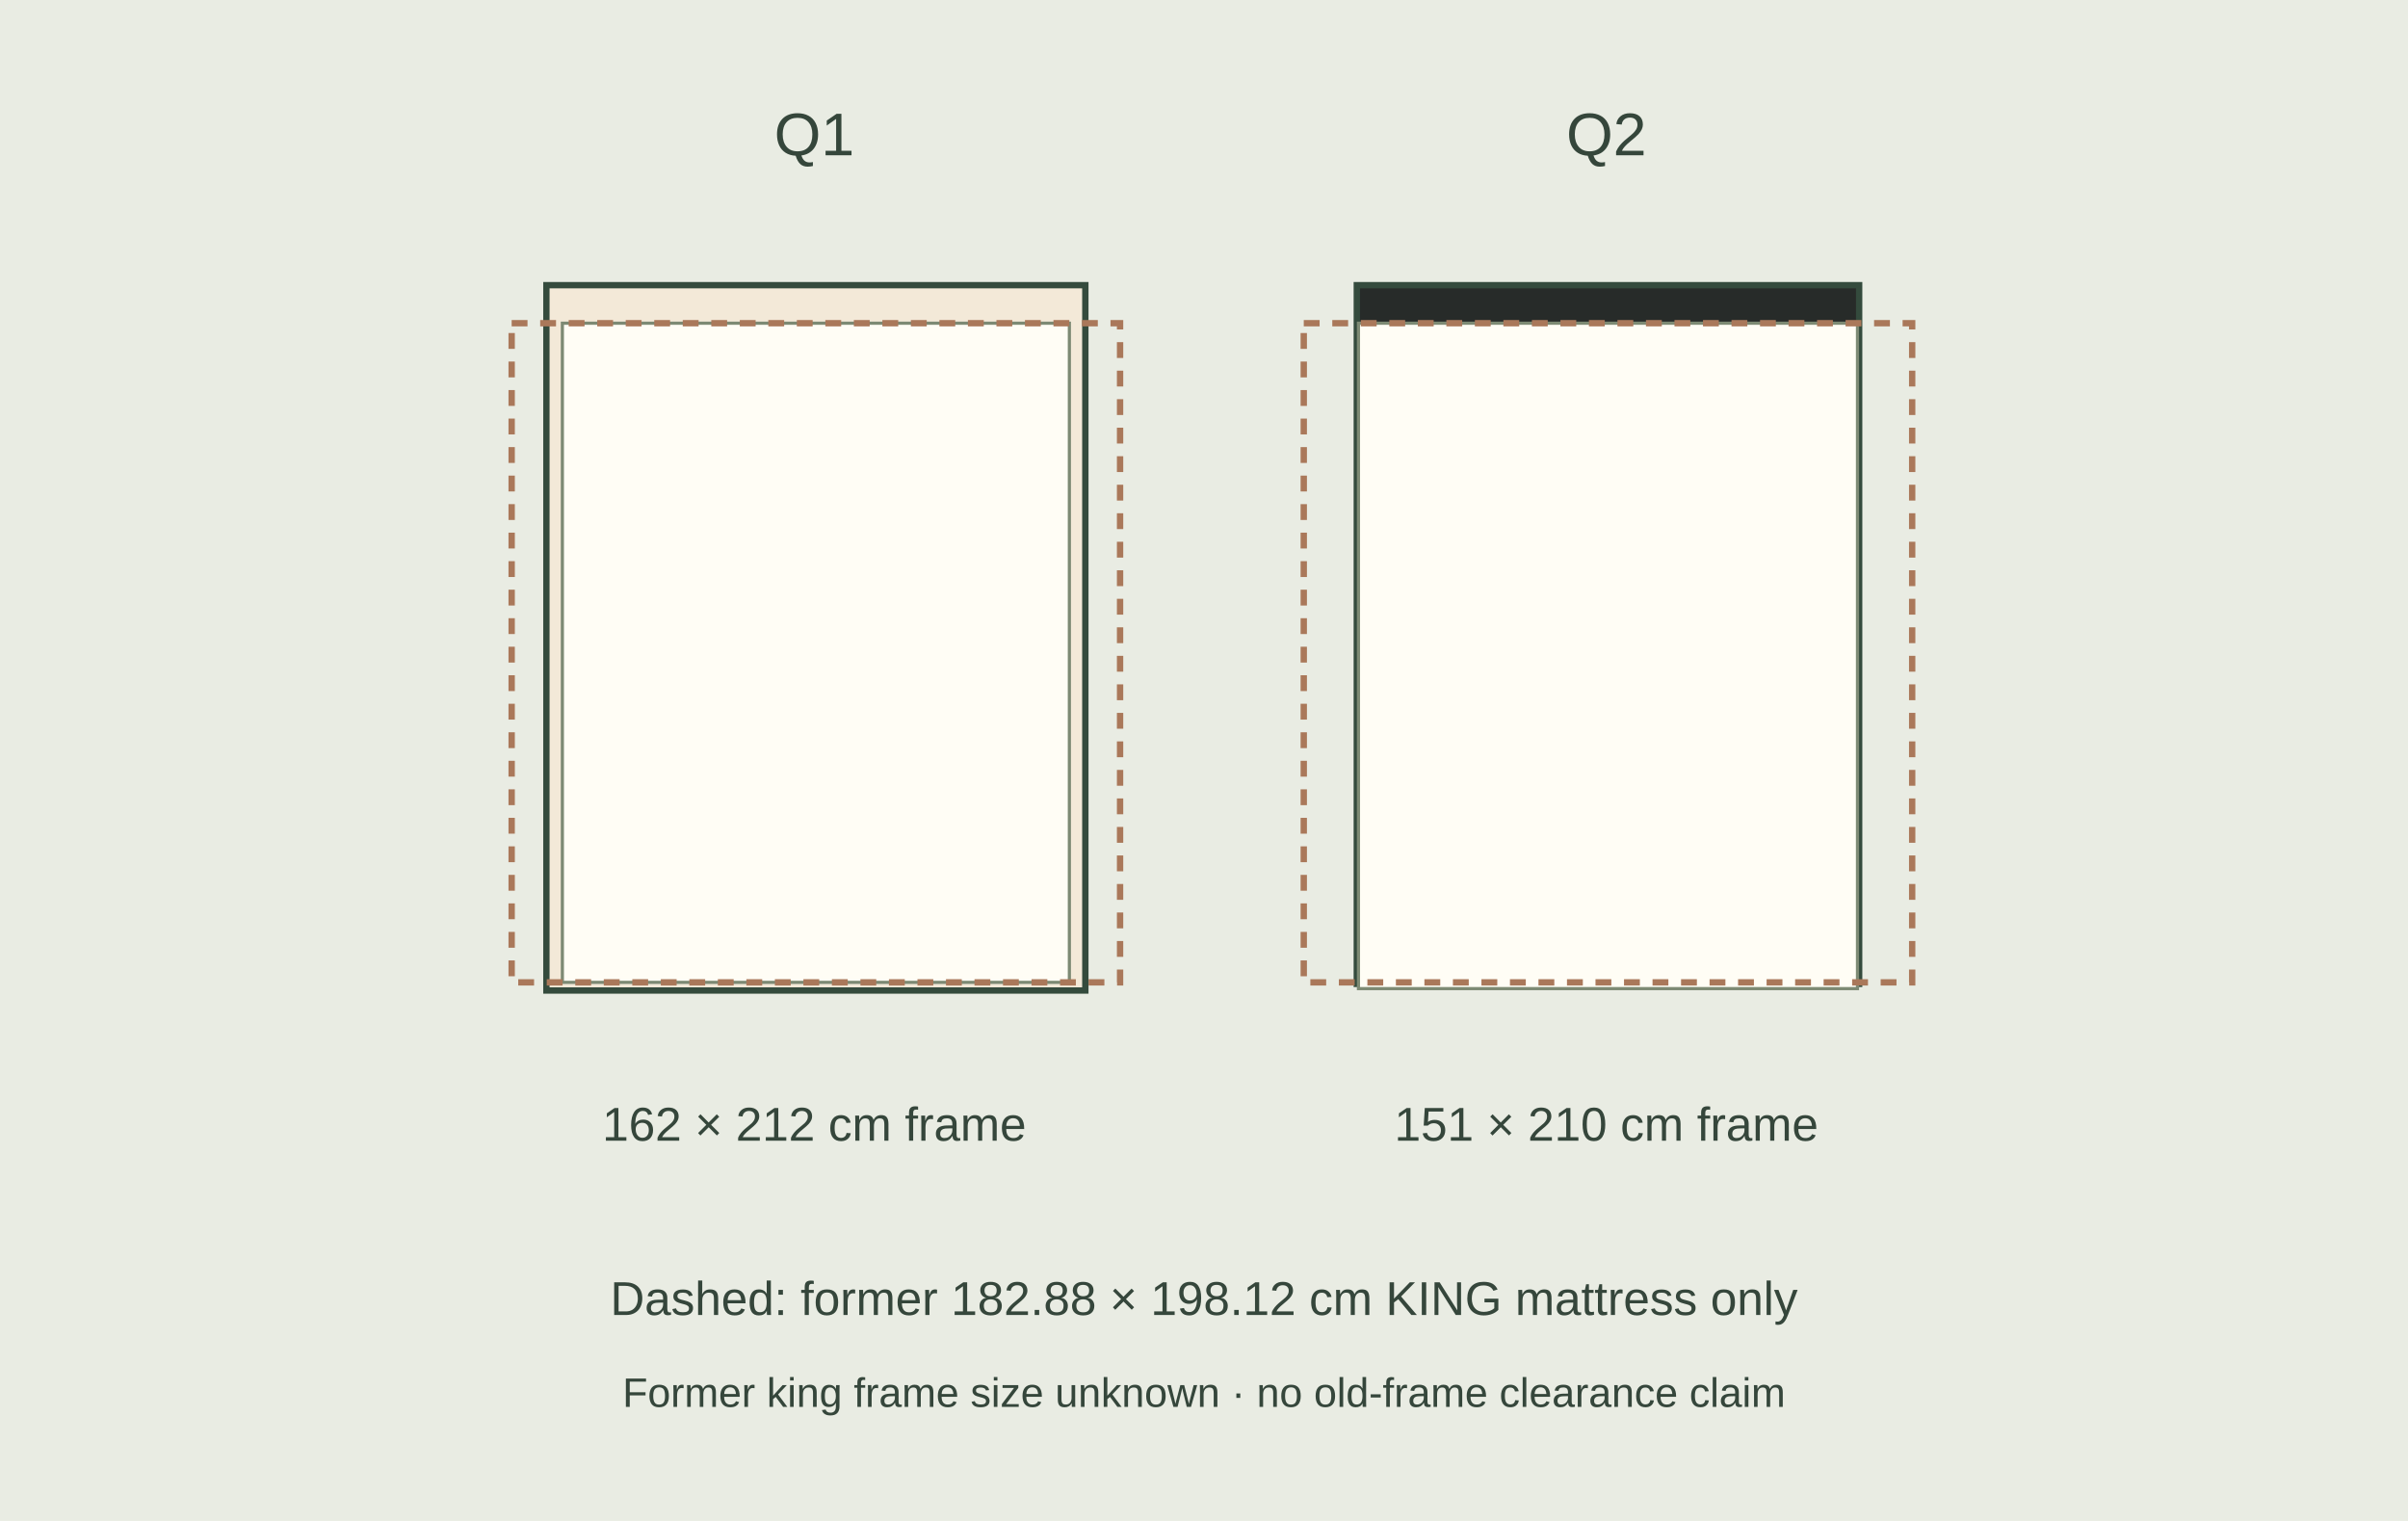
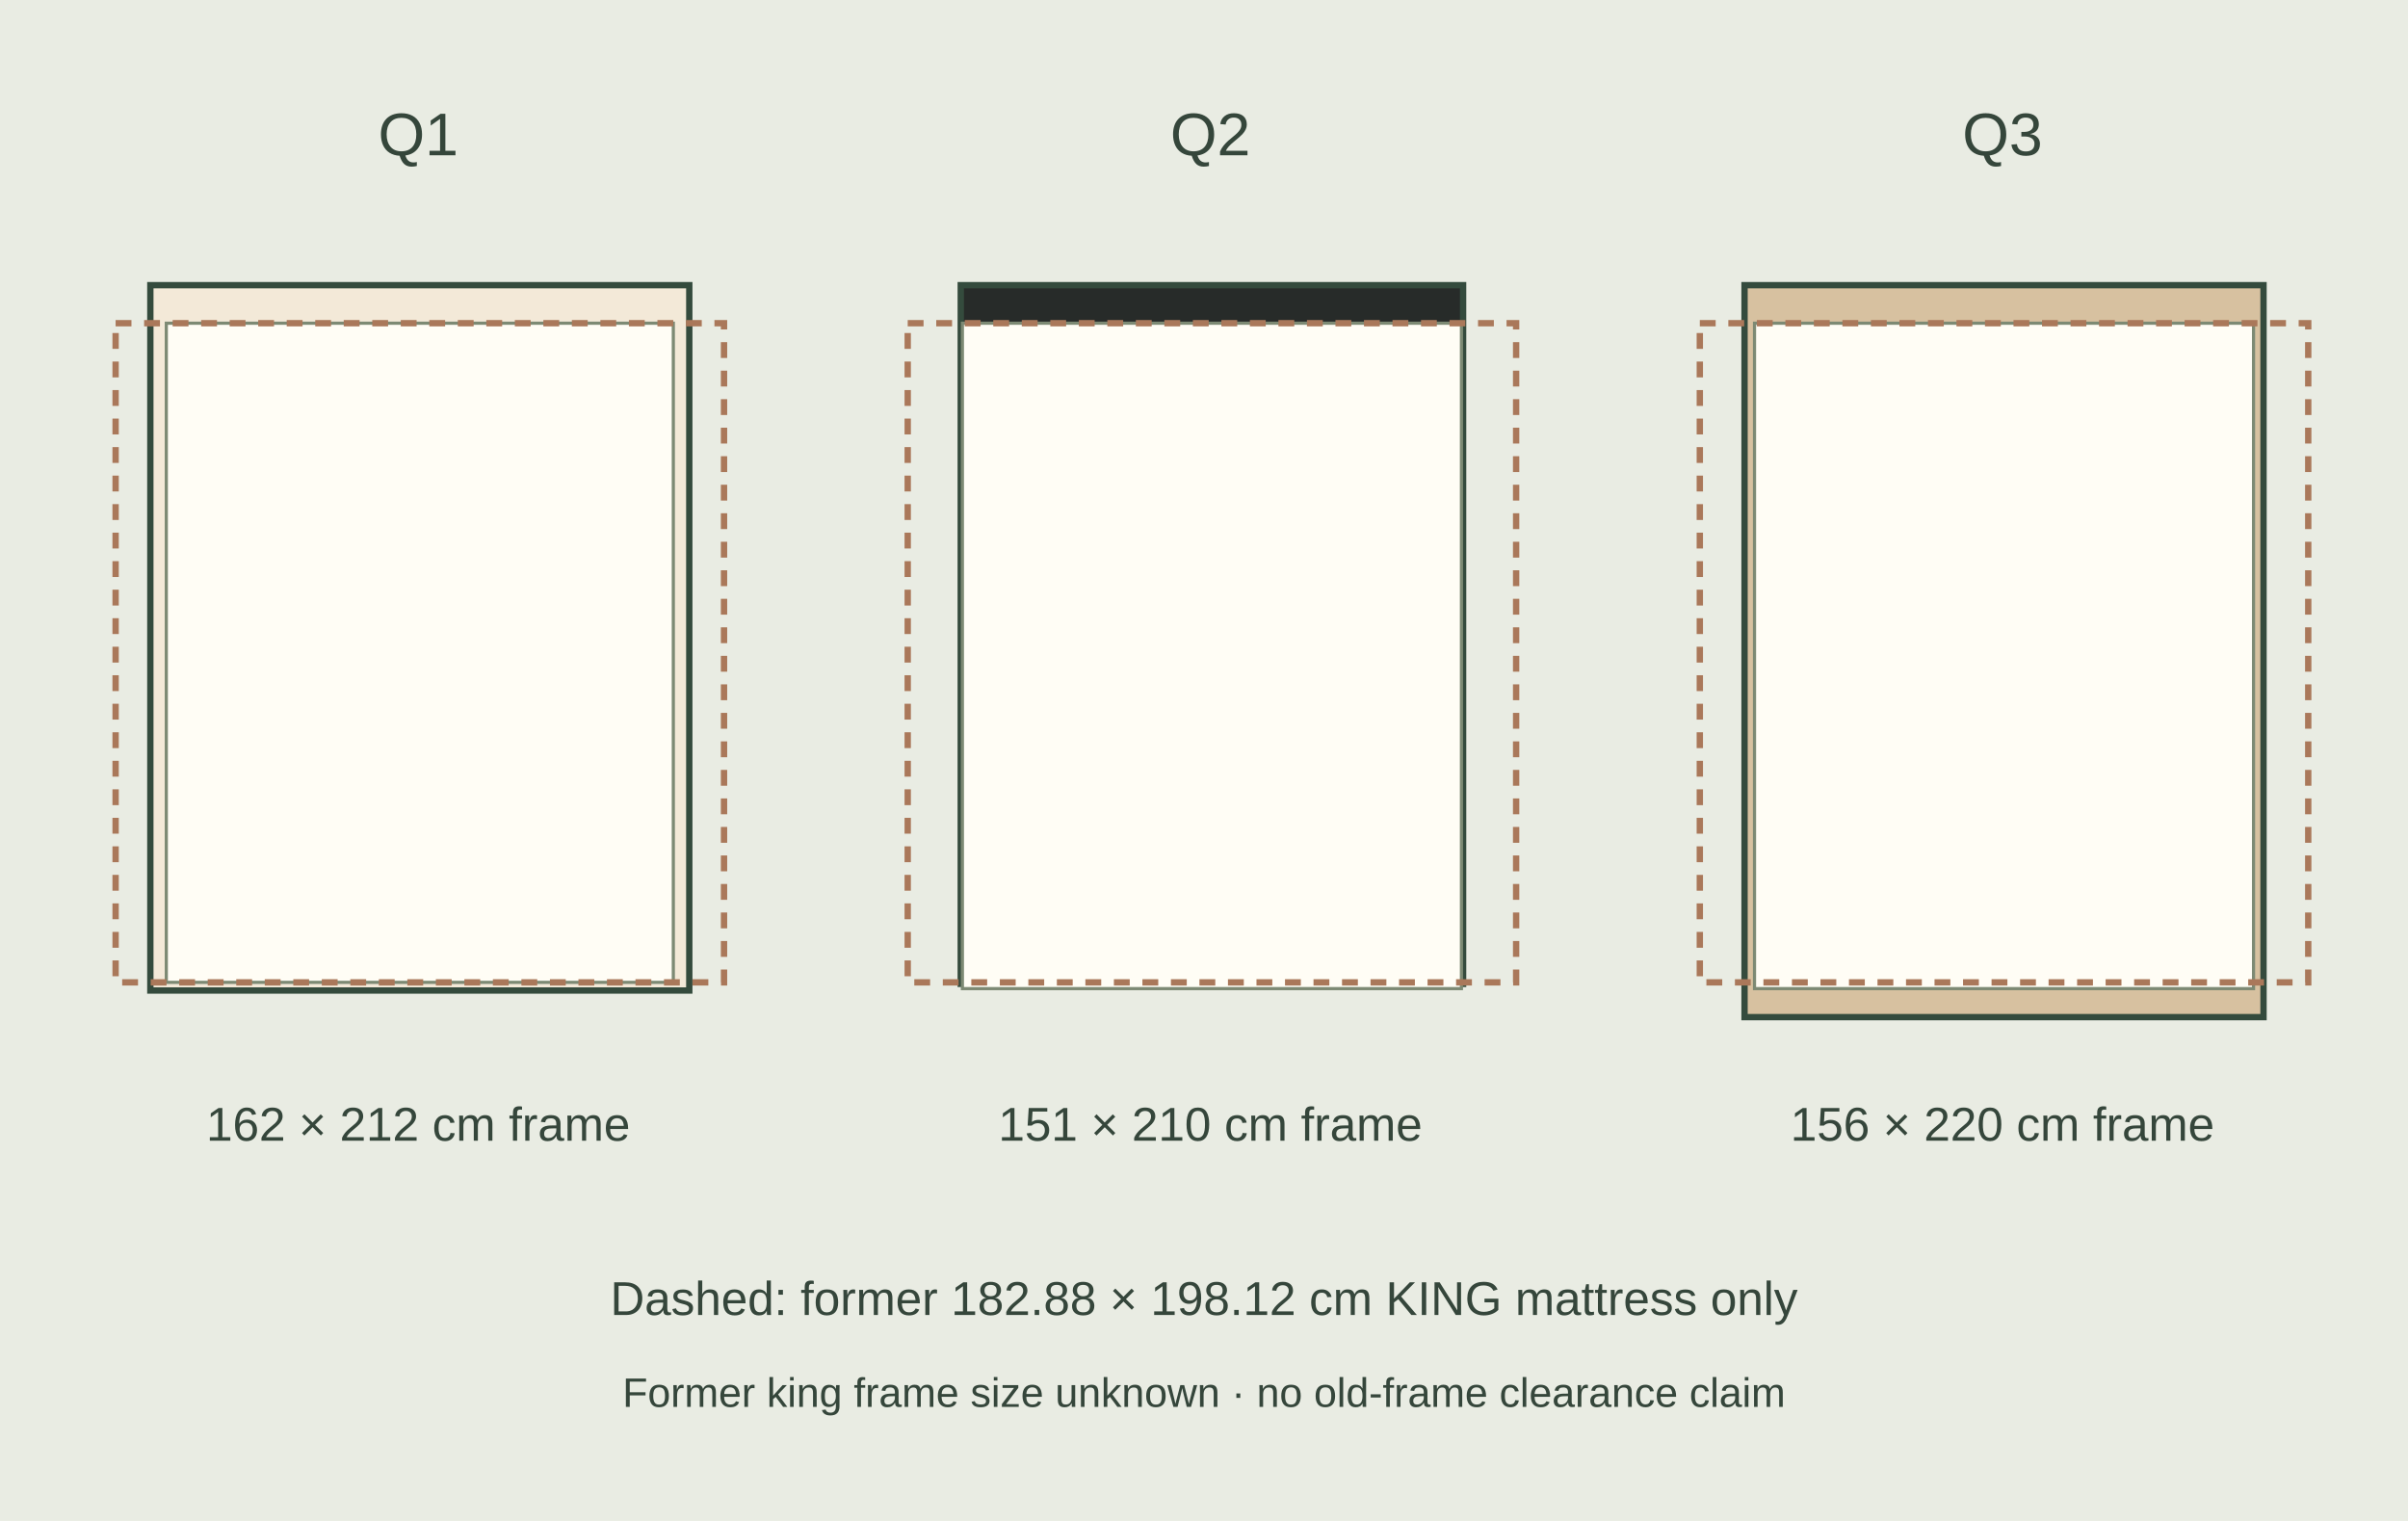
<svg xmlns="http://www.w3.org/2000/svg" viewBox="0 0 760 480">
  <rect width="760" height="480" fill="#e9ece3" />
-   <rect x="172.45" y="90" width="170.1" height="222.6" fill="#f3e9d8" stroke="#344b3d" stroke-width="2" />
-   <rect x="177.49" y="102" width="160.02" height="208.026" fill="#fffdf5" stroke="#7d8a74" />
-   <rect x="161.488" y="102" width="192.024" height="208.026" fill="none" stroke="#aa785a" stroke-width="2" stroke-dasharray="5 4" />
-   <text x="257" y="49" text-anchor="middle" font-family="Arial,sans-serif" font-size="19" fill="#35463b">Q1</text>
-   <text x="257" y="360" text-anchor="middle" font-family="Arial,sans-serif" font-size="15" fill="#35463b">162 × 212 cm frame</text>
-   <rect x="428.225" y="90" width="158.55" height="220.5" fill="#272b29" stroke="#344b3d" stroke-width="2" />
-   <rect x="428.75" y="102" width="157.5" height="210.0" fill="#fffdf5" stroke="#7d8a74" />
-   <rect x="411.488" y="102" width="192.024" height="208.026" fill="none" stroke="#aa785a" stroke-width="2" stroke-dasharray="5 4" />
-   <text x="507" y="49" text-anchor="middle" font-family="Arial,sans-serif" font-size="19" fill="#35463b">Q2</text>
-   <text x="507" y="360" text-anchor="middle" font-family="Arial,sans-serif" font-size="15" fill="#35463b">151 × 210 cm frame</text>
+   <rect x="47.45" y="90" width="170.1" height="222.6" fill="#f3e9d8" stroke="#344b3d" stroke-width="2" />
+   <rect x="52.49" y="102" width="160.02" height="208.026" fill="#fffdf5" stroke="#7d8a74" />
+   <rect x="36.488" y="102" width="192.024" height="208.026" fill="none" stroke="#aa785a" stroke-width="2" stroke-dasharray="5 4" />
+   <text x="132" y="49" text-anchor="middle" font-family="Arial,sans-serif" font-size="19" fill="#35463b">Q1</text>
+   <text x="132" y="360" text-anchor="middle" font-family="Arial,sans-serif" font-size="15" fill="#35463b">162 × 212 cm frame</text>
+   <rect x="303.225" y="90" width="158.55" height="220.5" fill="#272b29" stroke="#344b3d" stroke-width="2" />
+   <rect x="303.75" y="102" width="157.5" height="210.0" fill="#fffdf5" stroke="#7d8a74" />
+   <rect x="286.488" y="102" width="192.024" height="208.026" fill="none" stroke="#aa785a" stroke-width="2" stroke-dasharray="5 4" />
+   <text x="382" y="49" text-anchor="middle" font-family="Arial,sans-serif" font-size="19" fill="#35463b">Q2</text>
+   <text x="382" y="360" text-anchor="middle" font-family="Arial,sans-serif" font-size="15" fill="#35463b">151 × 210 cm frame</text>
+   <rect x="550.6" y="90" width="163.8" height="231.0" fill="#d7c1a0" stroke="#344b3d" stroke-width="2" />
+   <rect x="553.75" y="102" width="157.5" height="210.0" fill="#fffdf5" stroke="#7d8a74" />
+   <rect x="536.488" y="102" width="192.024" height="208.026" fill="none" stroke="#aa785a" stroke-width="2" stroke-dasharray="5 4" />
+   <text x="632" y="49" text-anchor="middle" font-family="Arial,sans-serif" font-size="19" fill="#35463b">Q3</text>
+   <text x="632" y="360" text-anchor="middle" font-family="Arial,sans-serif" font-size="15" fill="#35463b">156 × 220 cm frame</text>
  <text x="380" y="415" text-anchor="middle" font-family="Arial,sans-serif" font-size="15" fill="#35463b">Dashed: former 182.88 × 198.12 cm KING mattress only</text>
  <text x="380" y="444" text-anchor="middle" font-family="Arial,sans-serif" font-size="13" fill="#35463b">Former king frame size unknown · no old-frame clearance claim</text>
</svg>
